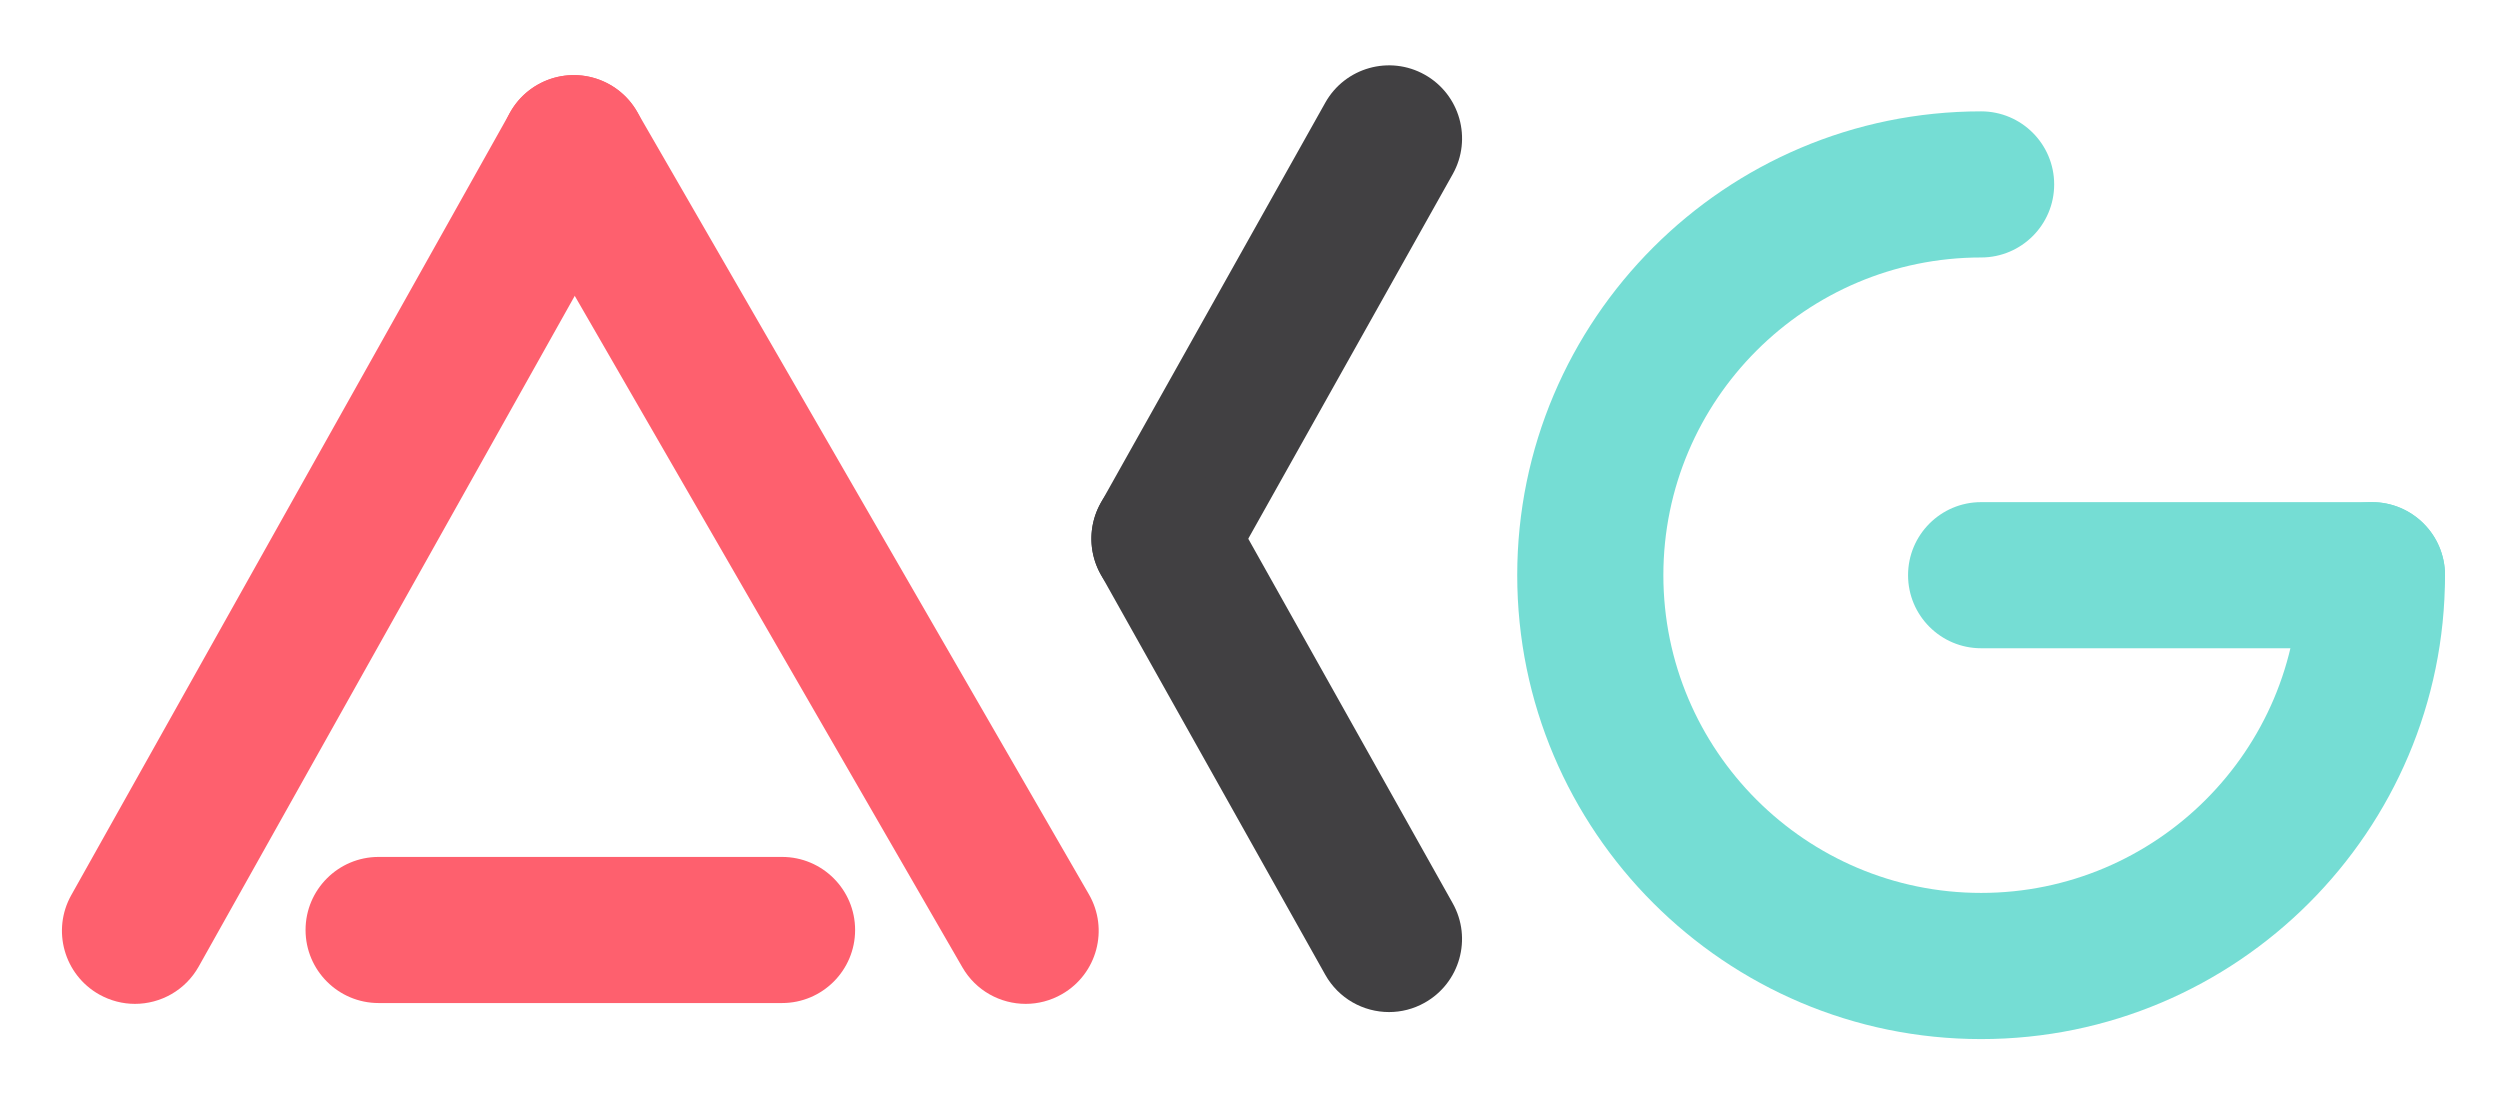
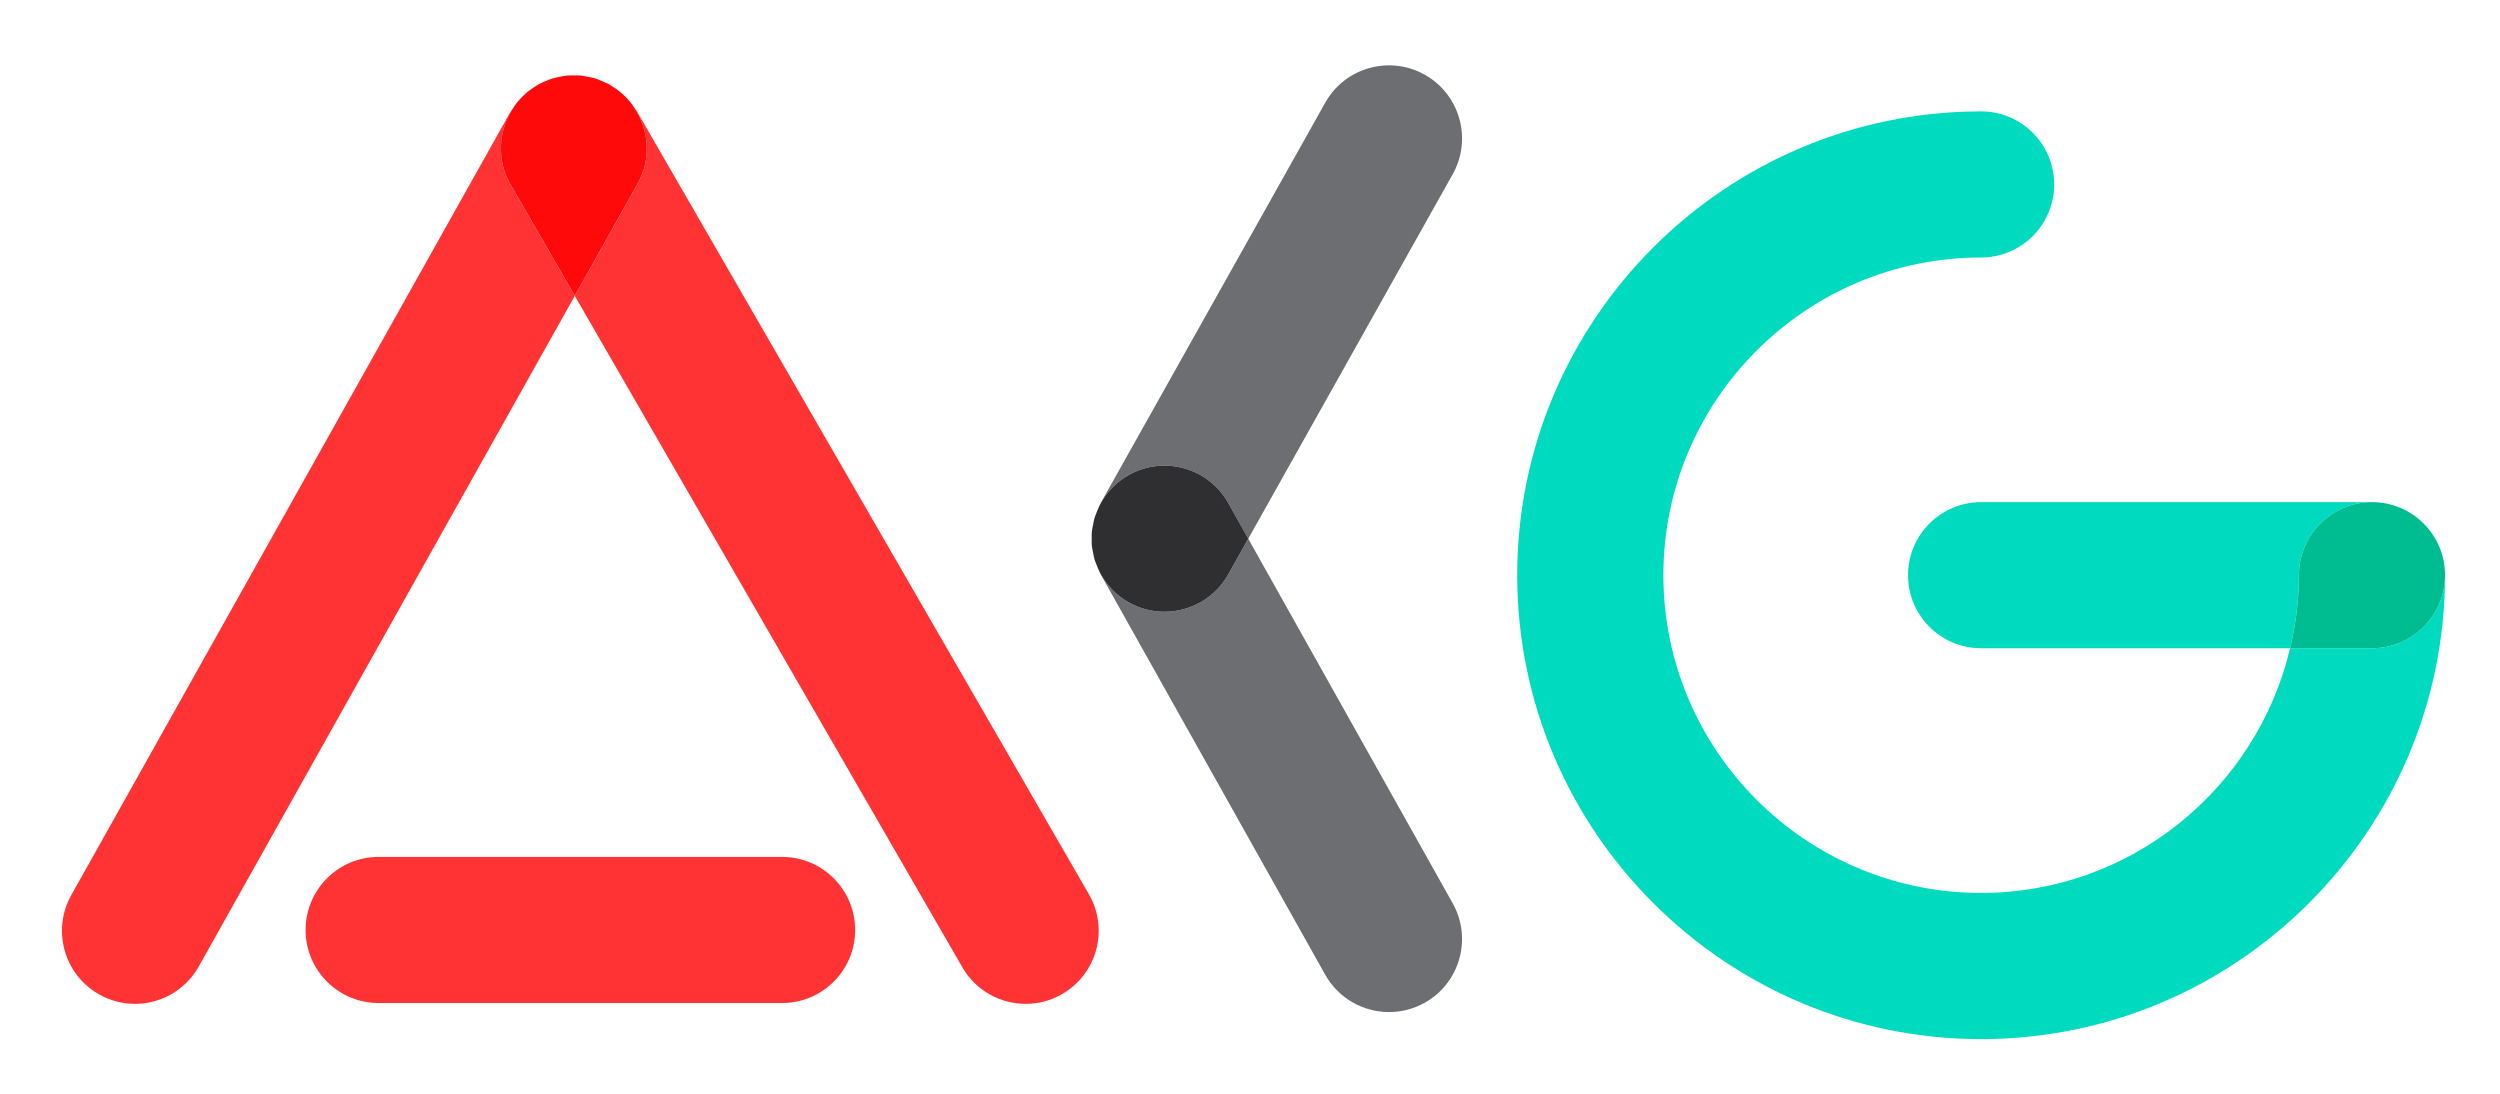
- <svg xmlns="http://www.w3.org/2000/svg" version="1.1" x="0px" y="0px" width="85.106px" height="37.233px" viewBox="0 0 85.106 37.233" enable-background="new 0 0 85.106 37.233" xml:space="preserve">
+ <svg xmlns="http://www.w3.org/2000/svg" version="1.1" x="0px" y="0px" width="85.107px" height="37.233px" viewBox="0 0 85.107 37.233" enable-background="new 0 0 85.107 37.233" xml:space="preserve">
  <g id="_x3C_Guides_x3E_" display="none">
</g>
  <g id="BG">
</g>
  <g id="Laag_1">
-     <g>
-       <path fill="#FE606E" d="M34.917,34.174c-0.859,0-1.695-0.446-2.155-1.244L17.381,6.287c-0.688-1.189-0.279-2.71,0.91-3.396    c1.189-0.688,2.711-0.279,3.396,0.91l15.381,26.643c0.688,1.189,0.279,2.71-0.91,3.396C35.767,34.066,35.339,34.174,34.917,34.174    z" />
-     </g>
-     <g>
-       <path fill="#FE606E" d="M4.594,34.174c-0.412,0-0.829-0.103-1.214-0.318c-1.198-0.672-1.625-2.188-0.953-3.385L17.365,3.828    c0.672-1.199,2.188-1.624,3.385-0.953c1.198,0.672,1.625,2.188,0.953,3.385L6.765,32.902C6.309,33.716,5.464,34.174,4.594,34.174z    " />
-     </g>
-     <g>
-       <path fill="#FE606E" d="M26.623,34.146H12.889c-1.373,0-2.487-1.114-2.487-2.487s1.114-2.487,2.487-2.487h13.734    c1.373,0,2.487,1.114,2.487,2.487S27.996,34.146,26.623,34.146z" />
-     </g>
-     <g>
-       <path fill="#75DDD4" d="M67.442,35.373c-8.707,0-15.792-7.085-15.792-15.792c0-8.706,7.085-15.79,15.792-15.79    c1.373,0,2.487,1.114,2.487,2.487s-1.114,2.487-2.487,2.487c-5.965,0-10.817,4.852-10.817,10.815    c0,5.965,4.853,10.817,10.817,10.817S78.26,25.546,78.26,19.581c0-1.373,1.114-2.487,2.487-2.487s2.487,1.114,2.487,2.487    C83.234,28.288,76.149,35.373,67.442,35.373z" />
-     </g>
-     <g>
-       <path fill="#75DDD4" d="M80.747,22.068H67.442c-1.373,0-2.487-1.114-2.487-2.487s1.114-2.487,2.487-2.487h13.305    c1.373,0,2.487,1.114,2.487,2.487S82.12,22.068,80.747,22.068z" />
-     </g>
-     <g>
-       <path fill="none" stroke="#CBCDCE" stroke-width="4.974" stroke-linecap="round" stroke-linejoin="round" stroke-miterlimit="10" d="    M47.284,31.966" />
-     </g>
-     <g>
-       <path fill="none" stroke="#414042" stroke-width="4.974" stroke-linecap="round" stroke-linejoin="round" stroke-miterlimit="10" d="    M39.642,18.339" />
-     </g>
-     <g>
-       <path fill="none" stroke="#414042" stroke-width="4.974" stroke-linecap="round" stroke-linejoin="round" stroke-miterlimit="10" d="    M47.284,4.712" />
-     </g>
-     <g>
-       <path fill="#414042" d="M39.64,20.826c-0.412,0-0.83-0.103-1.215-0.318c-1.197-0.672-1.624-2.188-0.952-3.386l7.643-13.627    c0.672-1.197,2.188-1.624,3.386-0.952s1.624,2.188,0.952,3.386l-7.643,13.627C41.354,20.368,40.51,20.826,39.64,20.826z" />
-     </g>
-     <g>
-       <path fill="#414042" d="M47.286,34.453c-0.87,0-1.715-0.458-2.171-1.271l-7.643-13.627c-0.672-1.198-0.245-2.714,0.952-3.386    c1.196-0.672,2.714-0.245,3.386,0.952l7.643,13.627c0.672,1.198,0.245,2.714-0.952,3.386    C48.116,34.351,47.698,34.453,47.286,34.453z" />
-     </g>
+     <path fill="#FF3333" d="M17.447,3.714c0.052-0.082,0.105-0.163,0.165-0.236C17.551,3.552,17.498,3.632,17.447,3.714z" />
+     <path fill="#FF3333" d="M19.03,2.62c0.085-0.018,0.17-0.037,0.257-0.047C19.201,2.582,19.115,2.603,19.03,2.62z" />
+     <path fill="#FF3333" d="M21.271,3.278c0.059,0.058,0.117,0.116,0.17,0.18C21.389,3.394,21.33,3.336,21.271,3.278z" />
+     <path fill="#FF3333" d="M20.43,2.735c0.09,0.034,0.178,0.069,0.264,0.115C20.608,2.806,20.52,2.771,20.43,2.735z" />
+     <path fill="#FF3333" d="M18.592,2.755c0.074-0.03,0.146-0.063,0.222-0.086C18.738,2.692,18.666,2.724,18.592,2.755z" />
+     <path fill="#FF3333" d="M19.501,2.567c0.087-0.001,0.175-0.004,0.262,0.004C19.676,2.563,19.588,2.567,19.501,2.567z" />
+     <path fill="#FF3333" d="M19.979,2.608c0.086,0.016,0.172,0.029,0.258,0.055C20.151,2.638,20.065,2.624,19.979,2.608z" />
+     <path fill="#FF3333" d="M17.767,3.31c0.06-0.061,0.119-0.12,0.184-0.174C17.885,3.19,17.826,3.249,17.767,3.31z" />
+     <path fill="#FF3333" d="M20.867,2.956c0.081,0.053,0.161,0.105,0.234,0.165C21.027,3.06,20.947,3.008,20.867,2.956z" />
+     <path fill="#FF3333" d="M21.688,3.801C21.662,3.756,21.628,3.72,21.6,3.678c0.496,0.752,0.575,1.743,0.104,2.582l-2.137,3.812   L32.762,32.93c0.461,0.798,1.297,1.244,2.156,1.244c0.422,0,0.85-0.106,1.241-0.334c1.189-0.687,1.597-2.207,0.911-3.396   L21.688,3.801z" />
+     <path fill="#FF3333" d="M18.291,2.891c-0.047,0.026-0.083,0.063-0.127,0.091c0.063-0.041,0.125-0.084,0.19-0.119   C18.334,2.873,18.312,2.879,18.291,2.891z" />
+     <path fill="#FF3333" d="M21.102,3.121c0.06,0.048,0.115,0.103,0.17,0.157C21.217,3.224,21.162,3.17,21.102,3.121z" />
+     <path fill="#FF3333" d="M20.751,2.875c-0.019-0.011-0.038-0.015-0.058-0.024c0.061,0.031,0.116,0.069,0.174,0.105   C20.826,2.931,20.793,2.898,20.751,2.875z" />
+     <path fill="#FF3333" d="M19.287,2.573c0.071-0.007,0.143-0.004,0.214-0.006C19.43,2.569,19.357,2.566,19.287,2.573z" />
+     <path fill="#FF3333" d="M17.612,3.478c0.048-0.059,0.101-0.113,0.154-0.168C17.714,3.364,17.66,3.417,17.612,3.478z" />
+     <path fill="#FF3333" d="M17.95,3.136c0.067-0.055,0.14-0.104,0.214-0.154C18.091,3.03,18.018,3.079,17.95,3.136z" />
+     <path fill="#FF3333" d="M20.236,2.663c0.065,0.02,0.129,0.047,0.193,0.072C20.365,2.71,20.301,2.683,20.236,2.663z" />
+     <path fill="#FF3333" d="M18.354,2.862c0.077-0.043,0.157-0.074,0.237-0.107C18.512,2.788,18.432,2.82,18.354,2.862z" />
+     <path fill="#FF3333" d="M19.763,2.571c0.073,0.007,0.144,0.023,0.216,0.037C19.906,2.595,19.836,2.578,19.763,2.571z" />
+     <path fill="#FF3333" d="M18.813,2.669c0.071-0.021,0.144-0.034,0.217-0.049C18.957,2.636,18.885,2.647,18.813,2.669z" />
+     <path fill="#FF3333" d="M21.441,3.458c0.057,0.068,0.108,0.144,0.158,0.22C21.551,3.603,21.5,3.528,21.441,3.458z" />
+     <path fill="#FF3333" d="M17.447,3.714c-0.025,0.039-0.058,0.072-0.081,0.114L2.428,30.471c-0.672,1.197-0.246,2.713,0.953,3.385   c0.385,0.216,0.801,0.318,1.213,0.318c0.871,0,1.716-0.458,2.172-1.271l12.801-22.831l-2.186-3.784   C16.902,5.456,16.966,4.47,17.447,3.714z" />
+     <path fill="#FF0A0A" d="M21.6,3.678c-0.05-0.076-0.102-0.151-0.158-0.22c-0.053-0.063-0.111-0.122-0.17-0.18   c-0.055-0.055-0.11-0.109-0.17-0.157c-0.073-0.06-0.153-0.112-0.234-0.165c-0.058-0.036-0.113-0.074-0.174-0.105   C20.607,2.805,20.52,2.77,20.43,2.735c-0.064-0.025-0.128-0.053-0.193-0.072c-0.086-0.025-0.172-0.039-0.258-0.055   c-0.072-0.014-0.143-0.03-0.216-0.037c-0.087-0.008-0.175-0.005-0.262-0.004c-0.071,0.002-0.143-0.001-0.214,0.006   C19.2,2.583,19.115,2.603,19.03,2.62c-0.073,0.015-0.146,0.027-0.217,0.049c-0.075,0.023-0.147,0.056-0.222,0.086   c-0.08,0.033-0.16,0.064-0.237,0.107c-0.065,0.035-0.128,0.078-0.19,0.119c-0.074,0.05-0.146,0.1-0.214,0.154   c-0.064,0.054-0.124,0.113-0.184,0.174c-0.054,0.055-0.106,0.109-0.154,0.168c-0.06,0.073-0.113,0.154-0.165,0.236   c-0.481,0.756-0.545,1.742-0.066,2.573l2.186,3.784l2.137-3.812C22.175,5.421,22.096,4.43,21.6,3.678z" />
+     <path fill="#FF3333" d="M26.623,29.172H12.889c-1.372,0-2.486,1.114-2.486,2.487s1.114,2.487,2.486,2.487h13.734   c1.375,0,2.488-1.114,2.488-2.487S27.998,29.172,26.623,29.172z" />
+     <path fill="#00DBC0" d="M80.748,22.068h-2.787c-1.129,4.768-5.41,8.33-10.518,8.33c-5.965,0-10.817-4.853-10.817-10.817   c0-5.964,4.853-10.815,10.817-10.815c1.373,0,2.486-1.114,2.486-2.487s-1.113-2.487-2.486-2.487   c-8.707,0-15.793,7.084-15.793,15.79c0,8.707,7.086,15.792,15.793,15.792s15.793-7.085,15.793-15.792   C83.236,20.954,82.121,22.068,80.748,22.068z" />
+     <path fill="#00DBC0" d="M80.748,17.094H67.443c-1.373,0-2.488,1.114-2.488,2.487s1.115,2.487,2.488,2.487h10.518   c0.189-0.8,0.3-1.63,0.3-2.487C78.261,18.208,79.375,17.094,80.748,17.094z" />
+     <path fill="#00BC91" d="M83.236,19.581c0-1.373-1.115-2.487-2.488-2.487s-2.487,1.114-2.487,2.487c0,0.857-0.11,1.688-0.3,2.487   h2.787C82.121,22.068,83.236,20.954,83.236,19.581z" />
+     <path fill="#414042" d="M37.262,17.632c0.022-0.076,0.057-0.148,0.086-0.223C37.318,17.483,37.284,17.556,37.262,17.632z" />
+     <path fill="#414042" d="M37.17,18.103c0.008-0.085,0.027-0.166,0.045-0.249C37.197,17.937,37.178,18.019,37.17,18.103z" />
+     <path fill="#414042" d="M37.449,19.503c-0.04-0.076-0.07-0.156-0.102-0.234C37.38,19.348,37.41,19.427,37.449,19.503z" />
+     <path fill="#414042" d="M37.262,19.046c-0.021-0.072-0.033-0.147-0.047-0.222C37.229,18.899,37.24,18.974,37.262,19.046z" />
+     <path fill="#6D6E71" d="M48.502,2.543c-1.197-0.672-2.715-0.245-3.387,0.952l-7.643,13.627c-0.01,0.018-0.014,0.035-0.023,0.053   c0.217-0.408,0.545-0.762,0.977-1.005c1.196-0.672,2.714-0.245,3.386,0.952l0.683,1.217l6.96-12.41   C50.126,4.73,49.699,3.215,48.502,2.543z" />
+     <path fill="#414042" d="M37.17,18.575c-0.008-0.078-0.004-0.157-0.004-0.236C37.166,18.418,37.162,18.497,37.17,18.575z" />
+     <path fill="#414042" d="M37.166,18.339c0-0.079-0.004-0.158,0.004-0.236C37.162,18.181,37.166,18.26,37.166,18.339z" />
+     <path fill="#414042" d="M37.215,17.854c0.014-0.074,0.025-0.149,0.047-0.222C37.24,17.704,37.229,17.778,37.215,17.854z" />
+     <path fill="#414042" d="M37.215,18.824c-0.018-0.083-0.037-0.164-0.045-0.249C37.178,18.659,37.197,18.741,37.215,18.824z" />
+     <path fill="#414042" d="M37.348,19.269c-0.029-0.074-0.063-0.146-0.086-0.223C37.284,19.122,37.318,19.194,37.348,19.269z" />
+     <path fill="#6D6E71" d="M39.641,20.826c-0.412,0-0.83-0.103-1.215-0.318c-0.432-0.243-0.76-0.597-0.977-1.005   c0.01,0.018,0.014,0.035,0.023,0.053l7.643,13.627c0.457,0.813,1.301,1.271,2.172,1.271c0.412,0,0.83-0.103,1.215-0.318   c1.197-0.672,1.624-2.188,0.952-3.386l-6.96-12.41l-0.683,1.217C41.355,20.368,40.511,20.826,39.641,20.826z" />
+     <path fill="#414042" d="M37.348,17.409c0.031-0.078,0.062-0.158,0.102-0.234C37.41,17.251,37.38,17.33,37.348,17.409z" />
+     <path fill="#2F2F32" d="M38.426,16.17c-0.432,0.243-0.76,0.597-0.977,1.005c-0.04,0.076-0.07,0.156-0.102,0.234   c-0.029,0.074-0.063,0.146-0.086,0.223c-0.021,0.072-0.033,0.147-0.047,0.222c-0.018,0.083-0.037,0.164-0.045,0.249   c-0.008,0.078-0.004,0.157-0.004,0.236s-0.004,0.158,0.004,0.236c0.008,0.085,0.027,0.166,0.045,0.249   c0.014,0.074,0.025,0.149,0.047,0.222c0.022,0.076,0.057,0.148,0.086,0.223c0.031,0.078,0.062,0.158,0.102,0.234   c0.217,0.408,0.545,0.762,0.977,1.005c0.385,0.216,0.803,0.318,1.215,0.318c0.87,0,1.715-0.458,2.171-1.271l0.683-1.217   l-0.683-1.217C41.14,15.925,39.622,15.498,38.426,16.17z" />
  </g>
  <g id="Capa_1">
</g>
+   <g id="CSS">
+ </g>
</svg>
